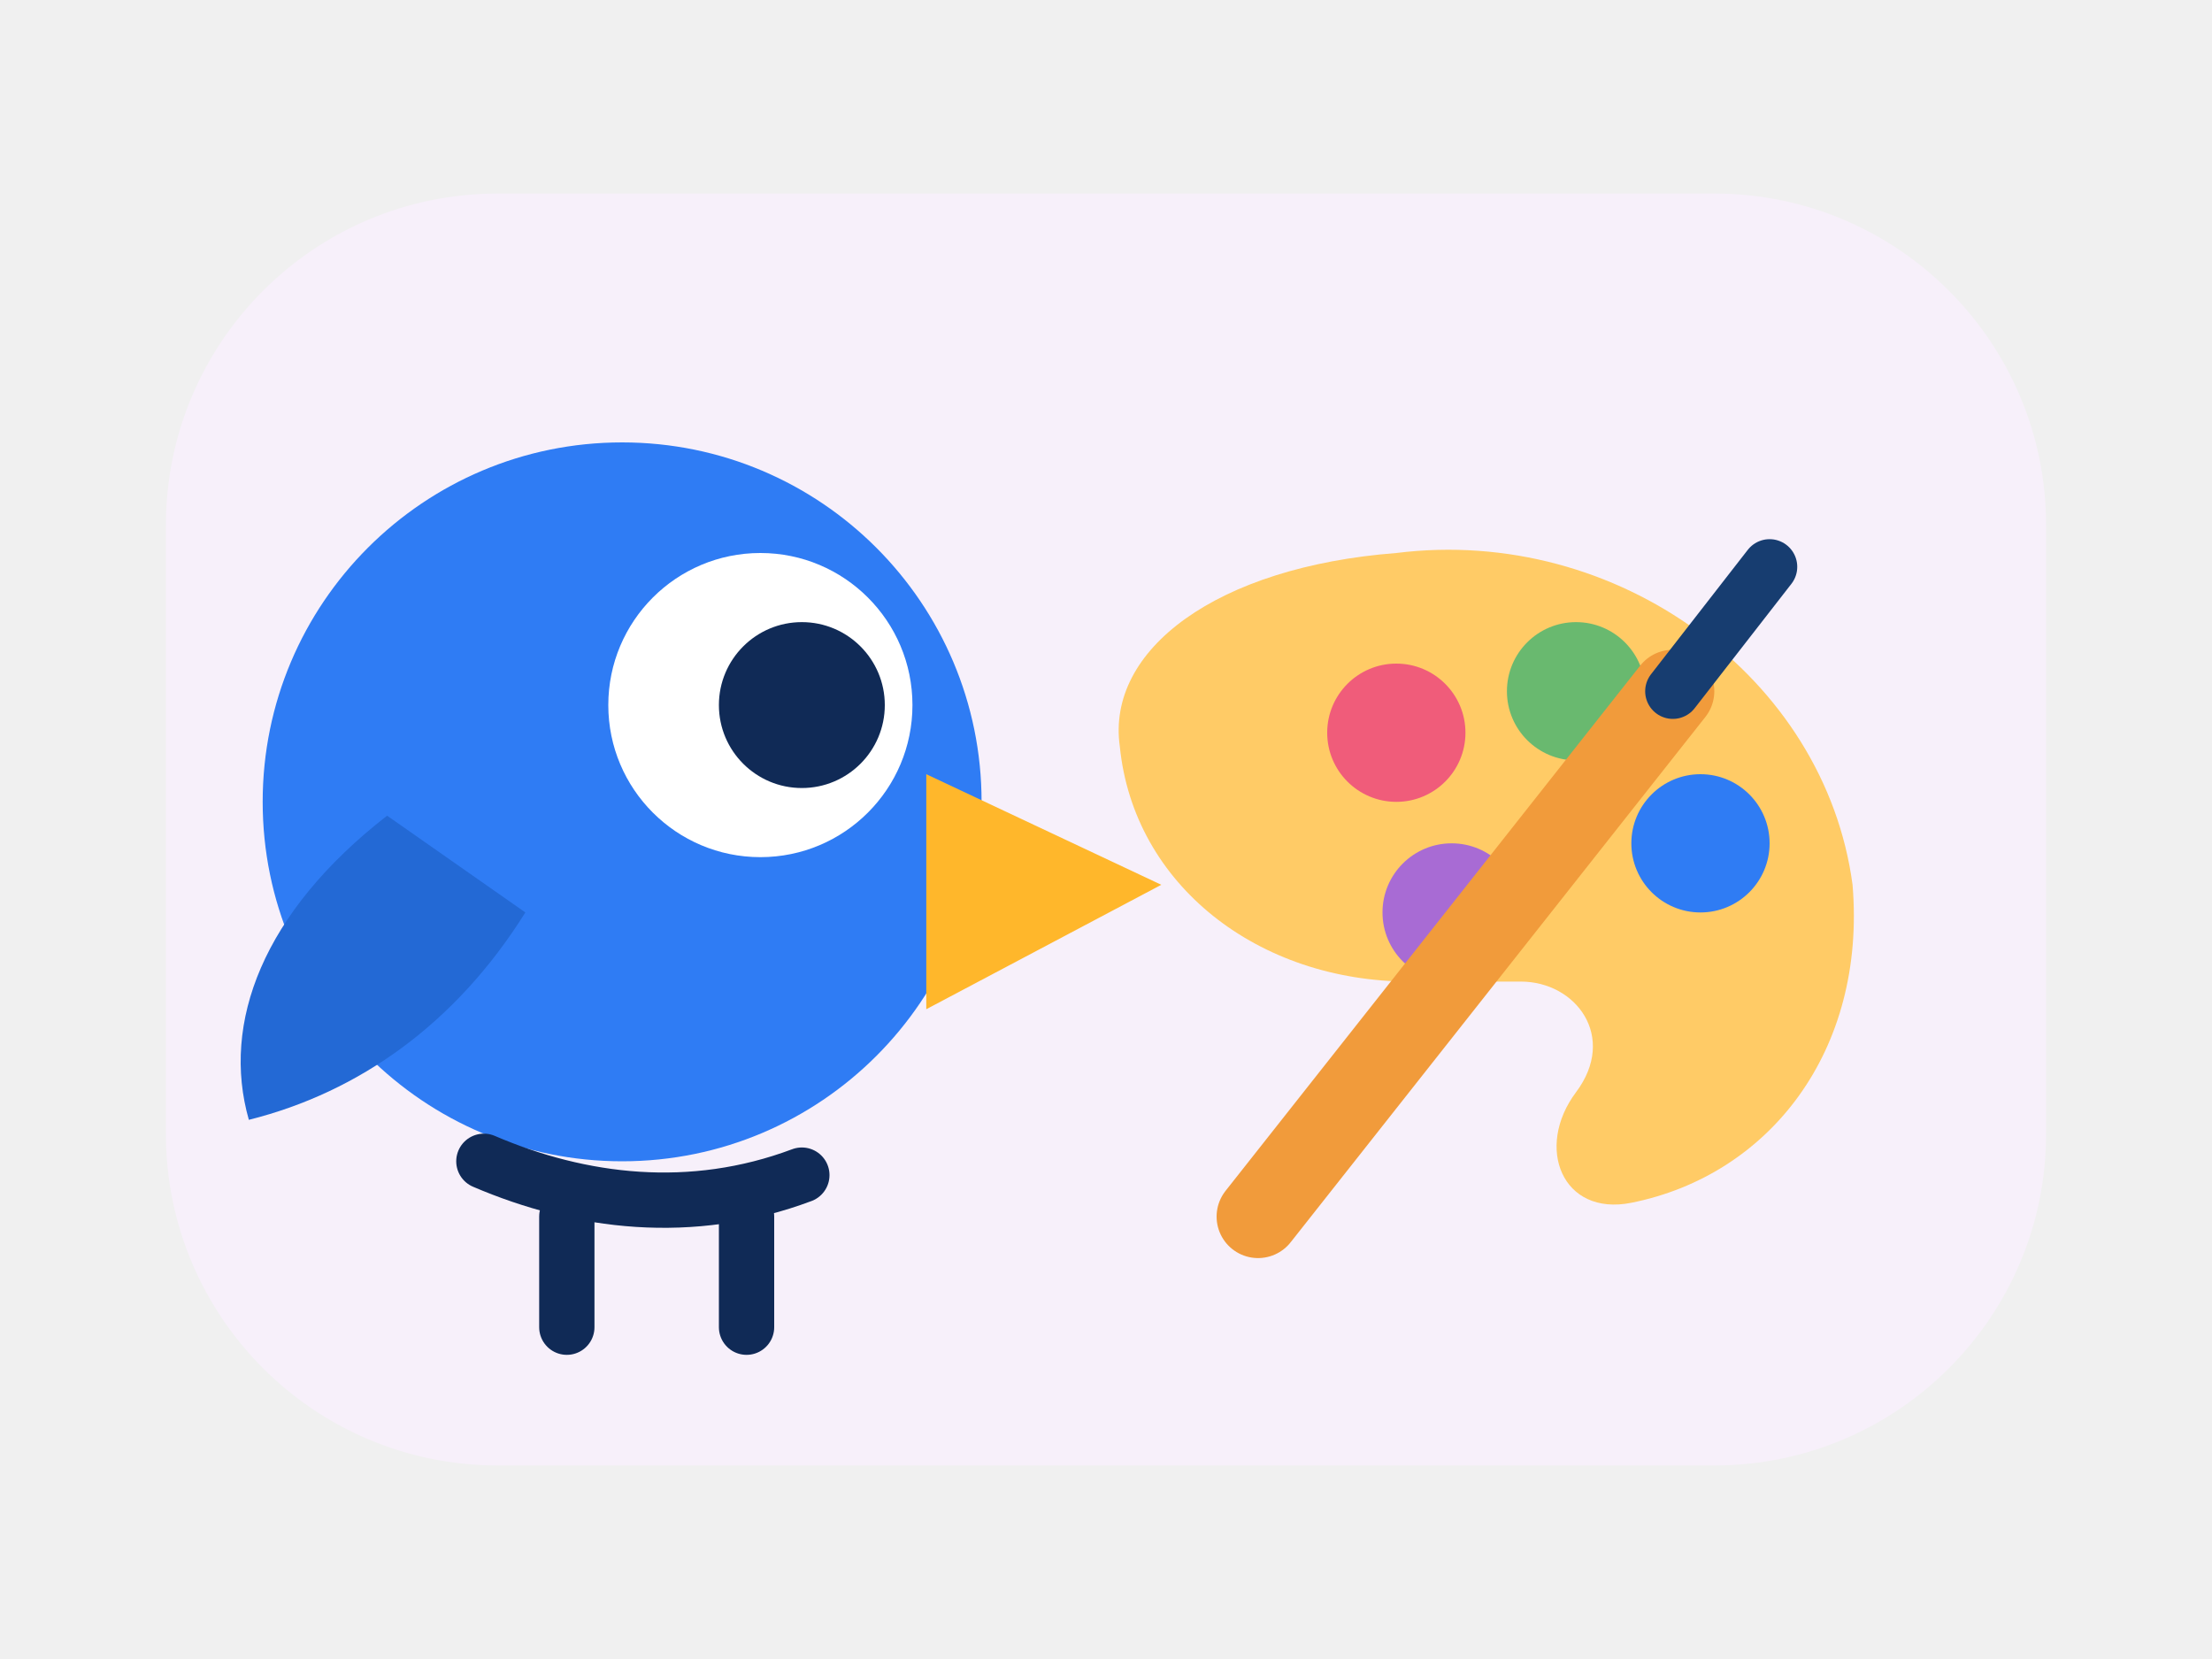
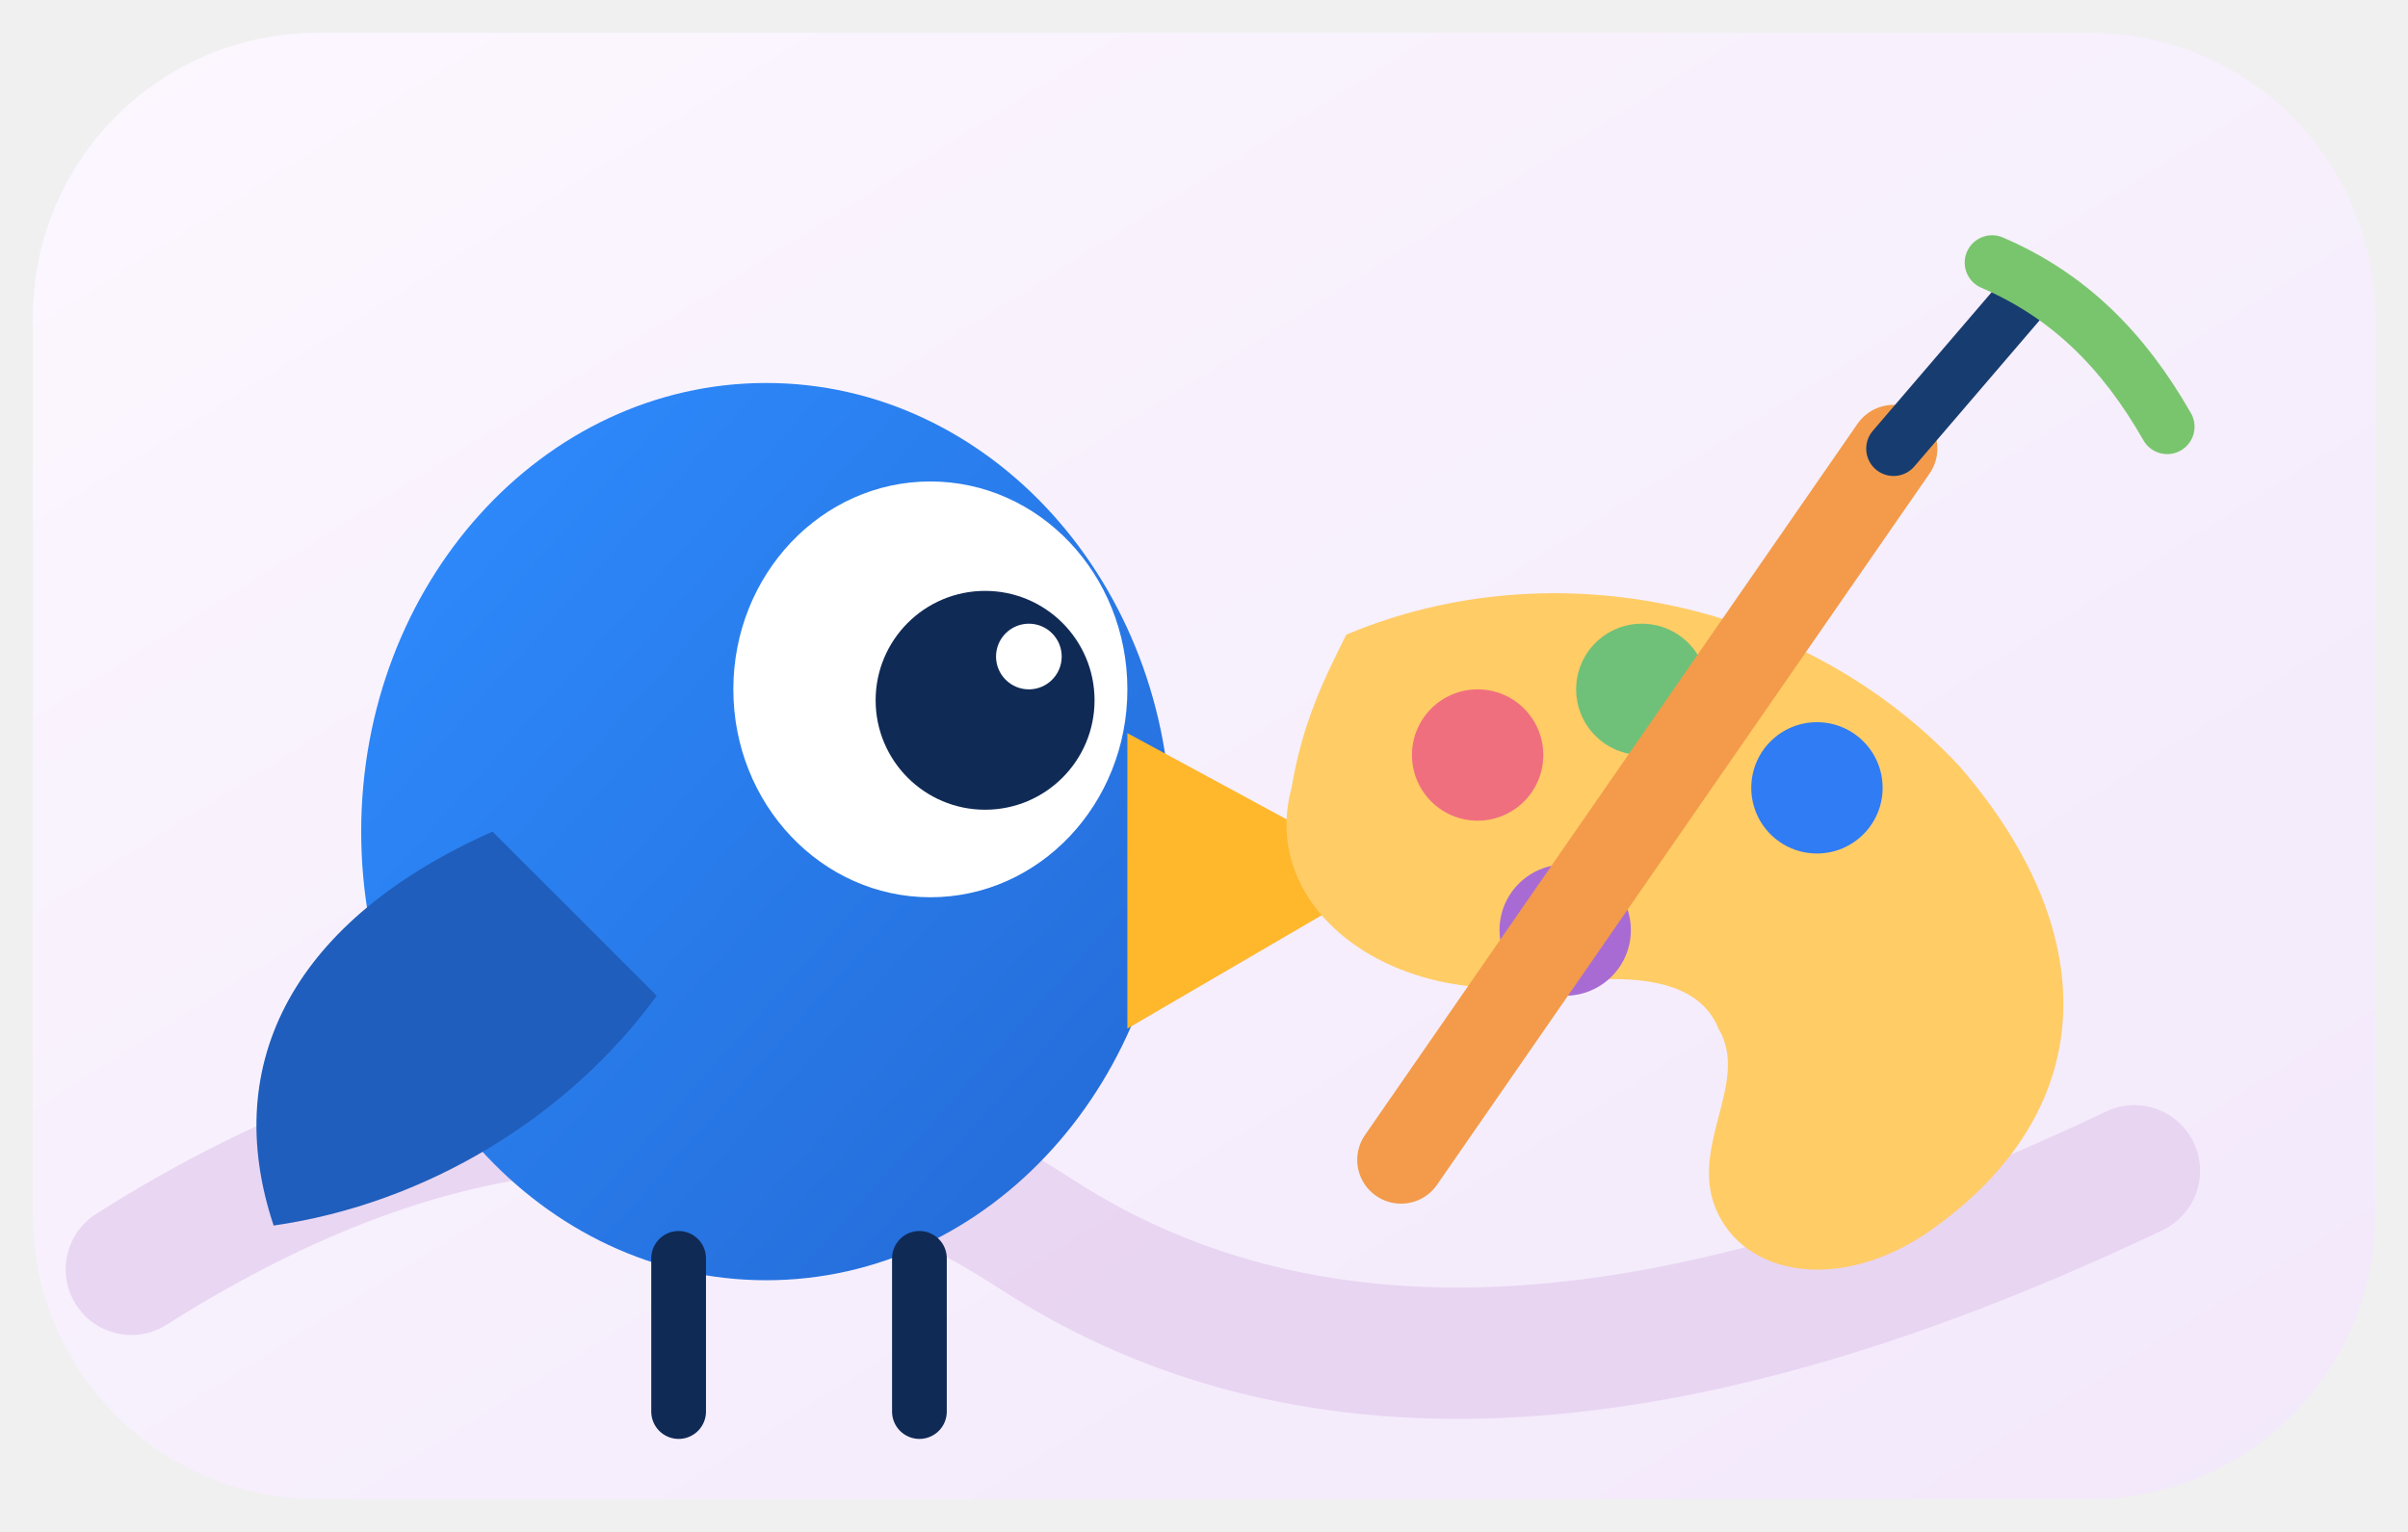
- <svg xmlns="http://www.w3.org/2000/svg" viewBox="0 0 160 120" role="img" aria-label="Creatief illustratie">
-   <rect x="12" y="14" width="136" height="92" rx="24" fill="#F7F0FA" />
-   <circle cx="45" cy="58" r="26" fill="#2F7CF4" />
-   <circle cx="55" cy="51" r="11" fill="#fff" />
-   <circle cx="58" cy="51" r="6" fill="#102A56" />
-   <path d="M67 56l17 8-17 9z" fill="#FFB72B" />
-   <path d="M28 59c-9 7-12 15-10 22 8-2 15-7 20-15" fill="#2369D5" />
-   <path d="M35 84c7 3 15 4 23 1" fill="none" stroke="#102A56" stroke-width="4" stroke-linecap="round" />
-   <path d="M41 88v8M54 88v8" stroke="#102A56" stroke-width="4" stroke-linecap="round" />
-   <path d="M101 40c16-2 31 9 33 24 1 12-6 21-16 23-5 1-7-4-4-8 3-4 0-8-4-8h-8c-11 0-20-7-21-17-1-7 7-13 20-14z" fill="#FFCB66" />
-   <circle cx="101" cy="53" r="5" fill="#F05C7A" />
-   <circle cx="114" cy="50" r="5" fill="#69B96F" />
-   <circle cx="123" cy="61" r="5" fill="#2F7CF4" />
-   <circle cx="105" cy="66" r="5" fill="#A86BD4" />
-   <path d="M91 88l30-38" stroke="#F19B3B" stroke-width="6" stroke-linecap="round" />
-   <path d="M121 50l7-9" stroke="#173D70" stroke-width="4" stroke-linecap="round" />
+ <svg xmlns="http://www.w3.org/2000/svg" viewBox="0 0 220 140">
+   <defs>
+     <linearGradient id="bg" x1="0" y1="0" x2="1" y2="1">
+       <stop stop-color="#FCF7FF" />
+       <stop offset="1" stop-color="#F2E8FA" />
+     </linearGradient>
+     <linearGradient id="bird" x1="0" y1="0" x2="1" y2="1">
+       <stop stop-color="#2F8DFF" />
+       <stop offset="1" stop-color="#2369D5" />
+     </linearGradient>
+   </defs>
+   <rect x="3" y="3" width="214" height="134" rx="26" fill="url(#bg)" />
+   <path d="M12 116c30-19 57-20 83-3 25 16 58 14 100-6" fill="none" stroke="#E4CDEF" stroke-width="12" stroke-linecap="round" opacity=".75" />
+   <g transform="translate(18 19)">
+     <ellipse cx="52" cy="57" rx="37" ry="41" fill="url(#bird)" />
+     <path d="M27 57c-18 8-25 21-20 36 14-2 27-10 35-21" fill="#1F5EBC" />
+     <ellipse cx="67" cy="44" rx="18" ry="19" fill="#fff" />
+     <circle cx="72" cy="45" r="10" fill="#102A56" />
+     <circle cx="76" cy="41" r="3" fill="#fff" />
+     <path d="M85 48l24 13-24 14z" fill="#FFB72B" />
+     <path d="M44 96v14M66 96v14" stroke="#102A56" stroke-width="5" stroke-linecap="round" />
+   </g>
+   <g transform="translate(118 34)">
+     <path d="M5 24c19-8 42-3 56 12 13 15 13 31-2 42-8 6-17 5-20-1-3-6 3-12 0-17-2-5-9-5-16-4C9 58-3 49 0 38c1-6 3-10 5-14z" fill="#FFCC66" />
+     <circle cx="17" cy="35" r="6" fill="#F06F7F" />
+     <circle cx="32" cy="29" r="6" fill="#6FC179" />
+     <circle cx="48" cy="38" r="6" fill="#2F7CF4" />
+     <circle cx="25" cy="51" r="6" fill="#A86BD4" />
+   </g>
+   <path d="M128 106l45-65" stroke="#F39B4A" stroke-width="8" stroke-linecap="round" />
+   <path d="M173 41l12-14" stroke="#173D70" stroke-width="5" stroke-linecap="round" />
+   <path d="M182 24c7 3 12 8 16 15" fill="none" stroke="#79C56E" stroke-width="5" stroke-linecap="round" />
</svg>
